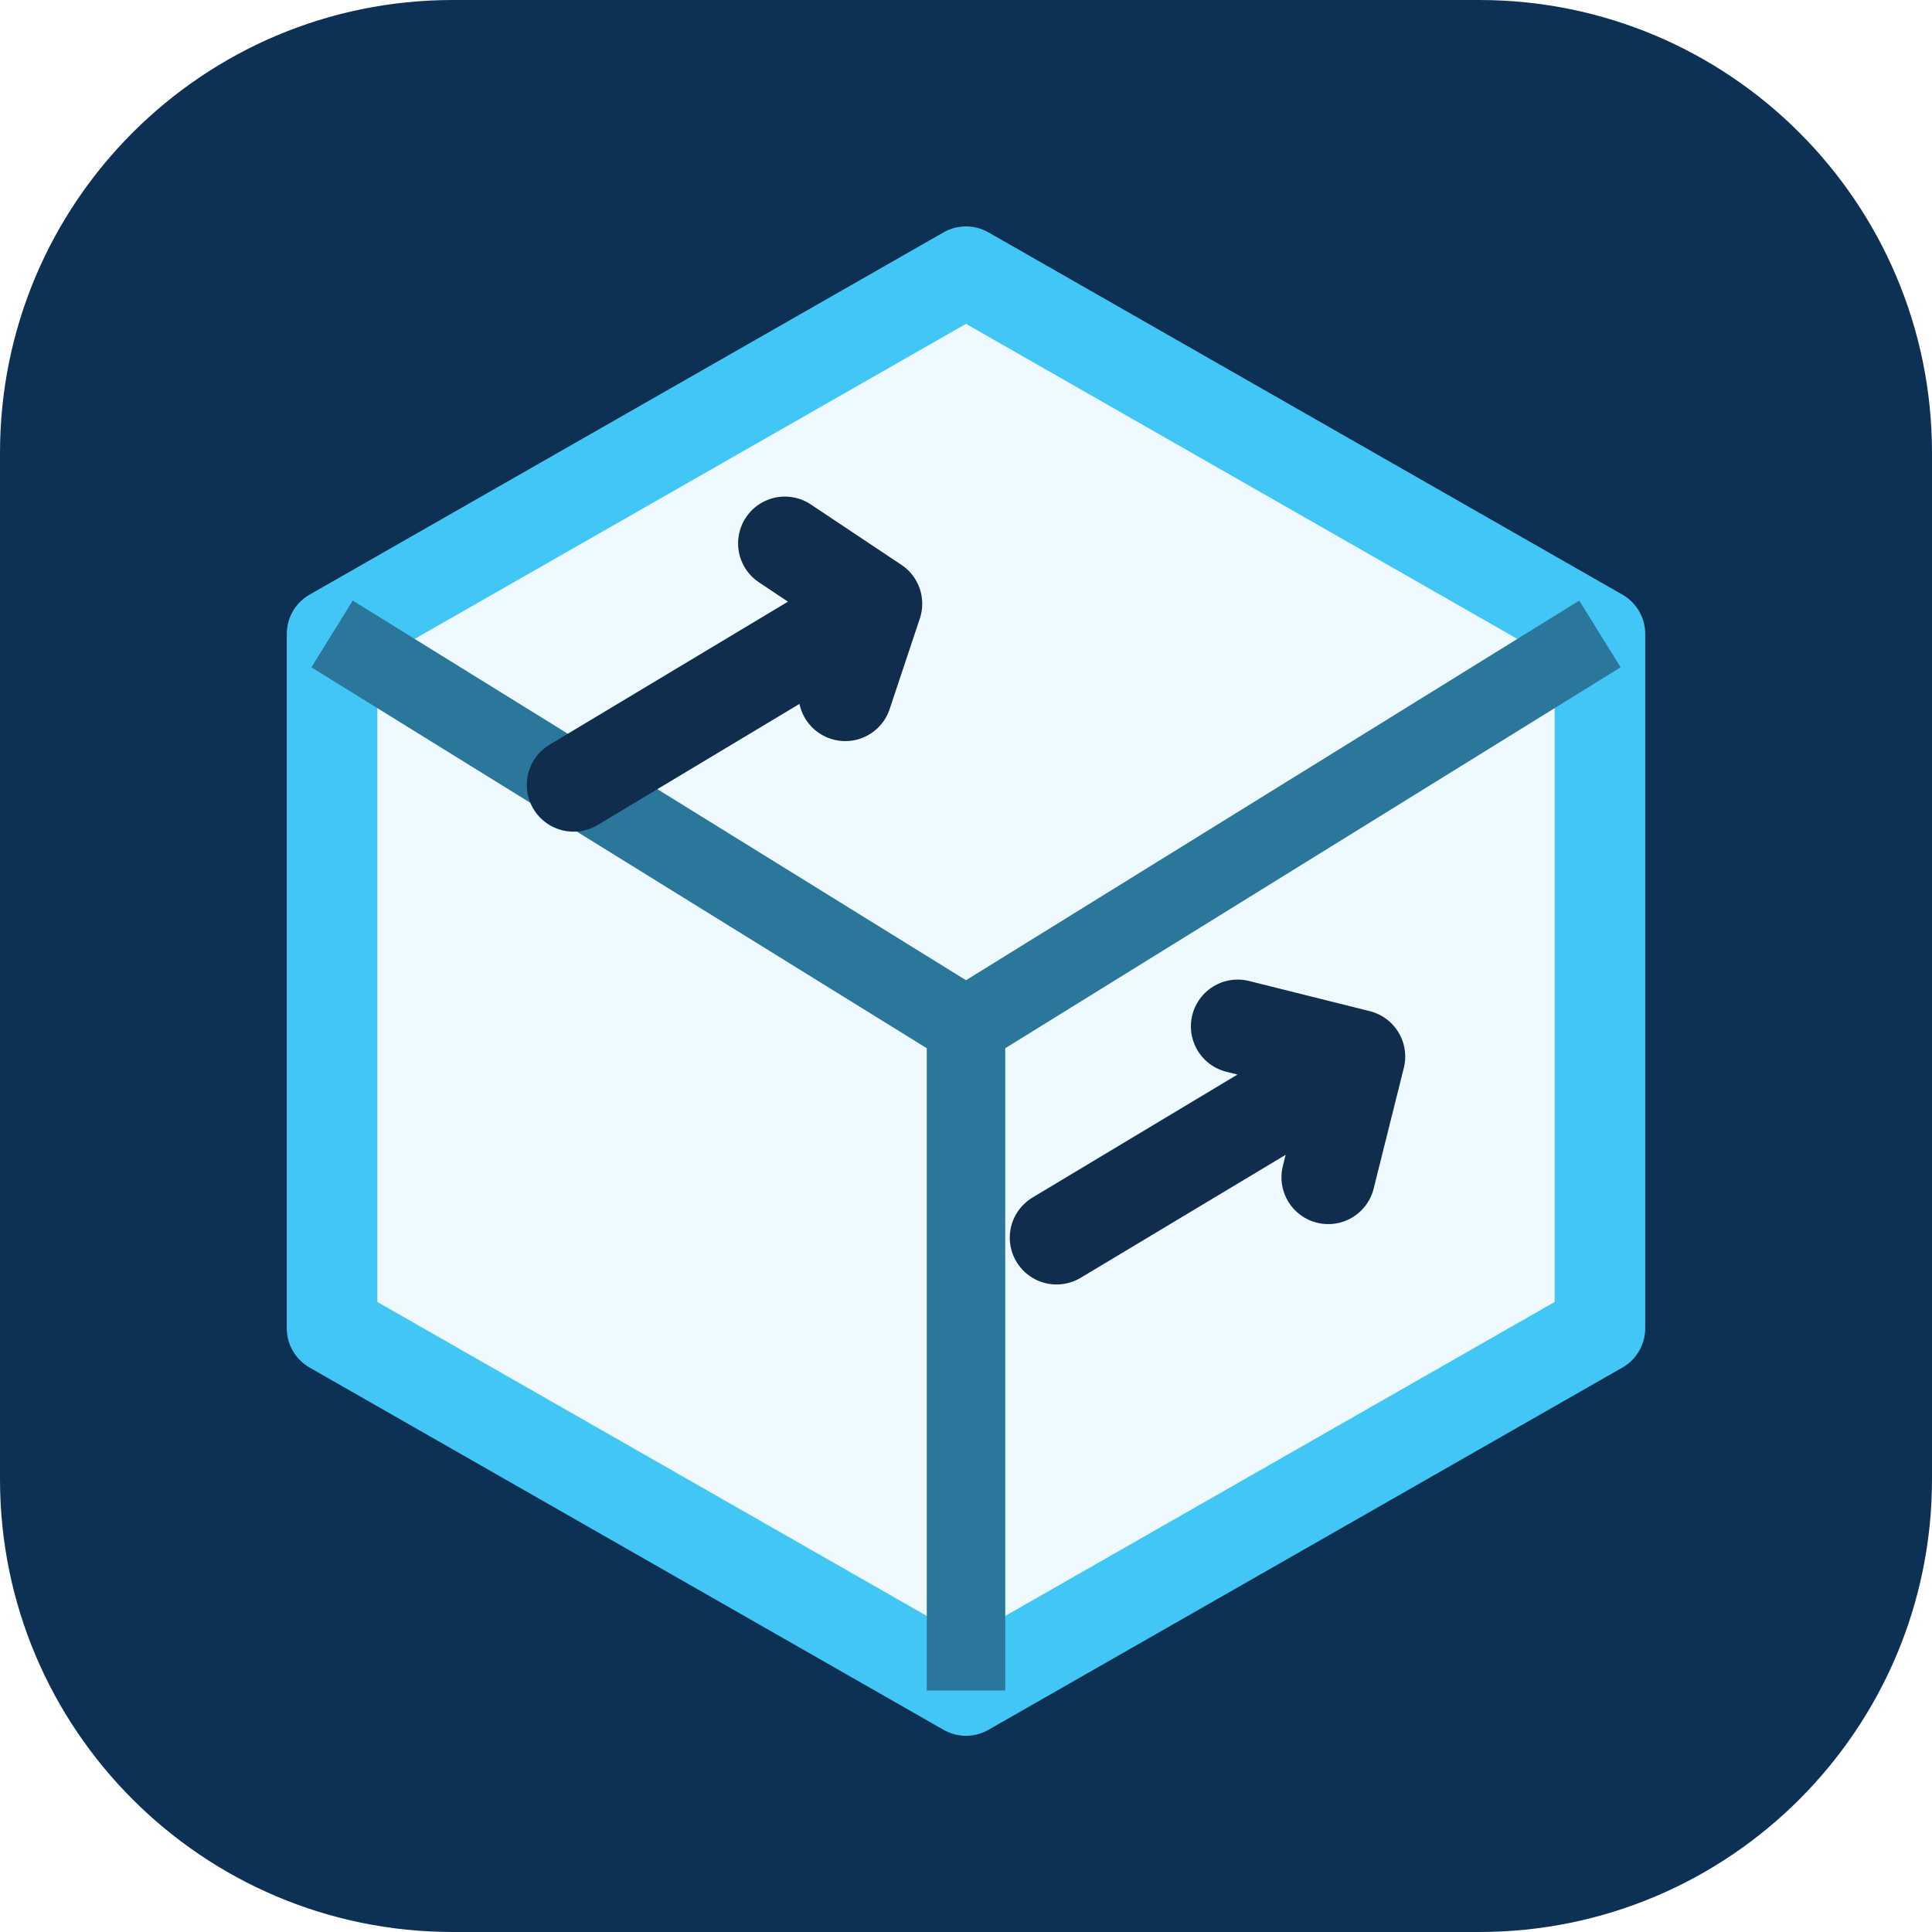
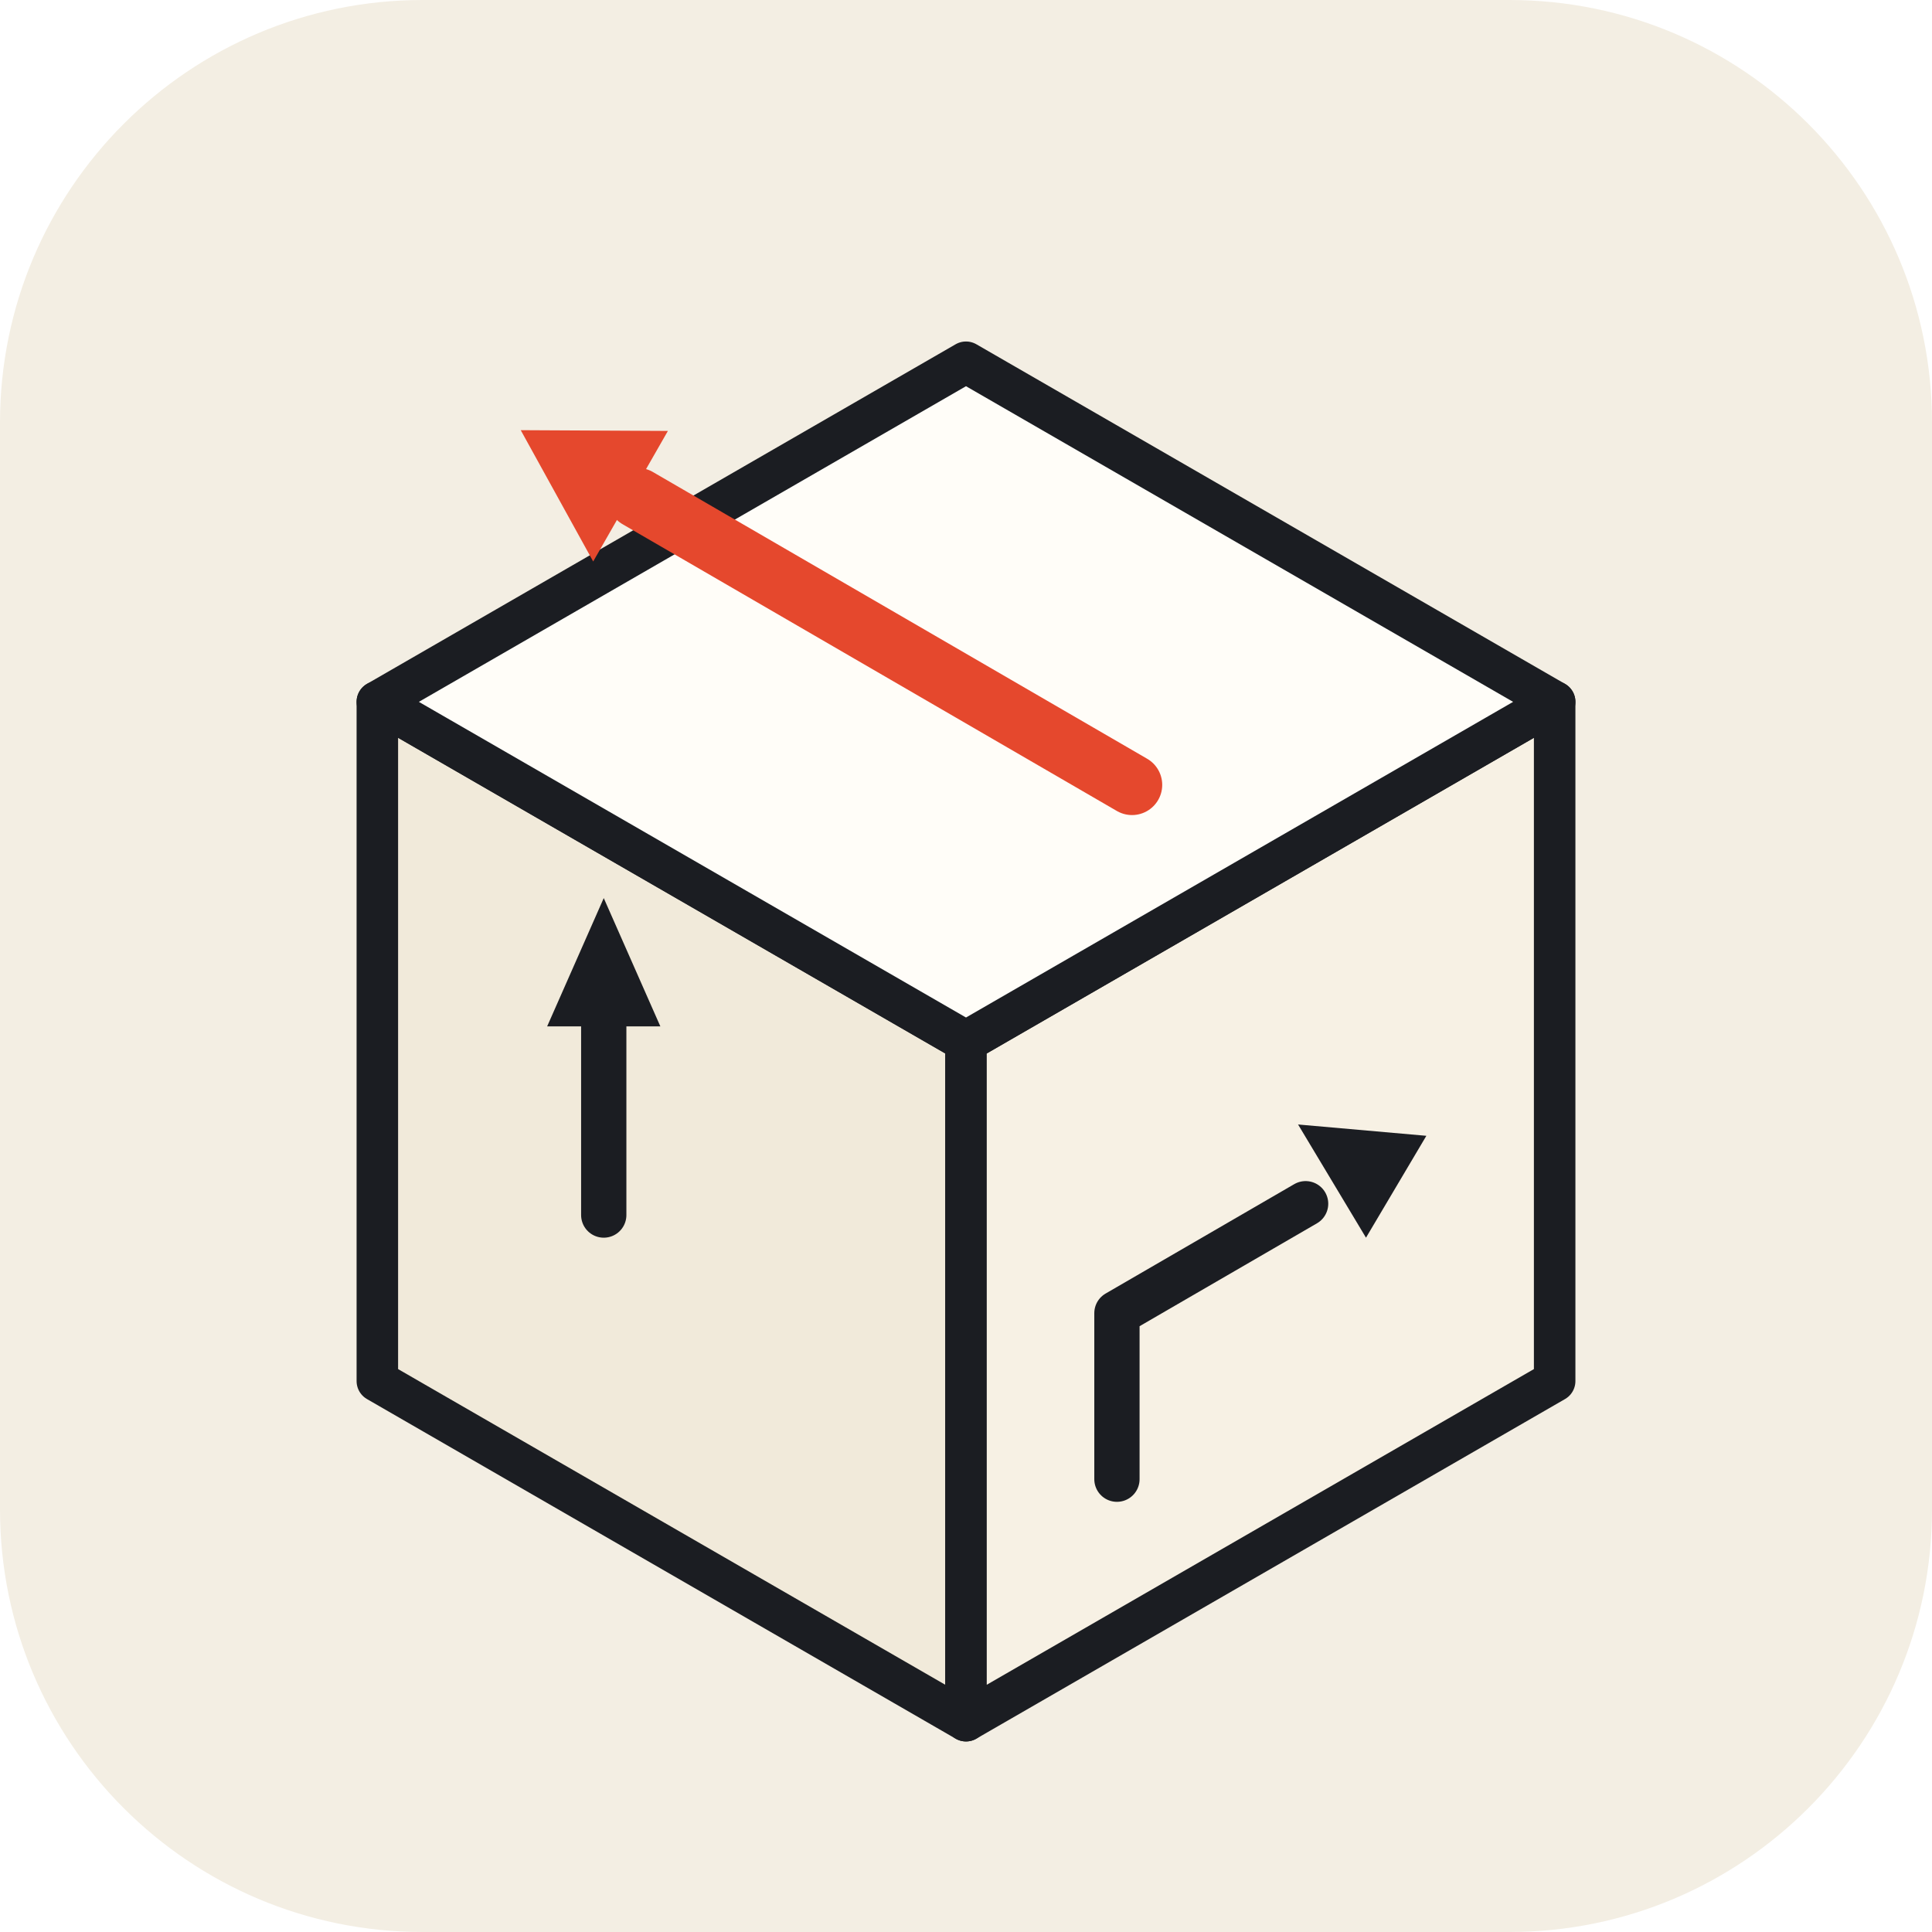
- <svg xmlns="http://www.w3.org/2000/svg" viewBox="0 0 64 64">
-   <rect width="64" height="64" rx="15" fill="#0d3155" />
-   <path d="m32 9 21 12v23L32 56 11 44V21L32 9Z" fill="#eefaff" stroke="#42c6f5" stroke-width="3" stroke-linejoin="round" />
-   <path d="m11 21 21 13 21-13M32 34v22" fill="none" stroke="#2b779c" stroke-width="2.6" />
-   <path d="m19 26 10-6m-3-2 3 2-1 3M35 41l10-6m-4-1 4 1-1 4" fill="none" stroke="#102d4d" stroke-width="3.1" stroke-linecap="round" stroke-linejoin="round" />
+ <svg xmlns="http://www.w3.org/2000/svg" viewBox="0 0 512 512" role="img" aria-label="Arrow Cube Away">
+   <rect width="512" height="512" rx="112" fill="#F3EEE3" />
+   <g stroke-linejoin="round" stroke-linecap="round">
+     <path d="M256 276v180L100 366V186z" fill="#F1EADA" stroke="#1B1D22" stroke-width="11" />
+     <path d="M256 276v180l156-90V186z" fill="#F7F1E4" stroke="#1B1D22" stroke-width="11" />
+     <path d="M256 96l156 90-156 90-156-90z" fill="#FFFDF8" stroke="#1B1D22" stroke-width="11" />
+     <path d="M160 322v-52" fill="none" stroke="#1B1D22" stroke-width="12" />
+     <path d="M160 238l-15 34h30z" fill="#1B1D22" stroke="none" />
+     <path d="M296 392v-44l50-29" fill="none" stroke="#1B1D22" stroke-width="12" />
+     <path d="M378 301l-34-3 18 30z" fill="#1B1D22" stroke="none" transform="rotate(0)" />
+     <path d="M300 208L169 132" fill="none" stroke="#E5482D" stroke-width="16" />
+     <path d="M138 114l39 .2-19.8 34.6z" fill="#E5482D" stroke="none" />
+   </g>
</svg>
